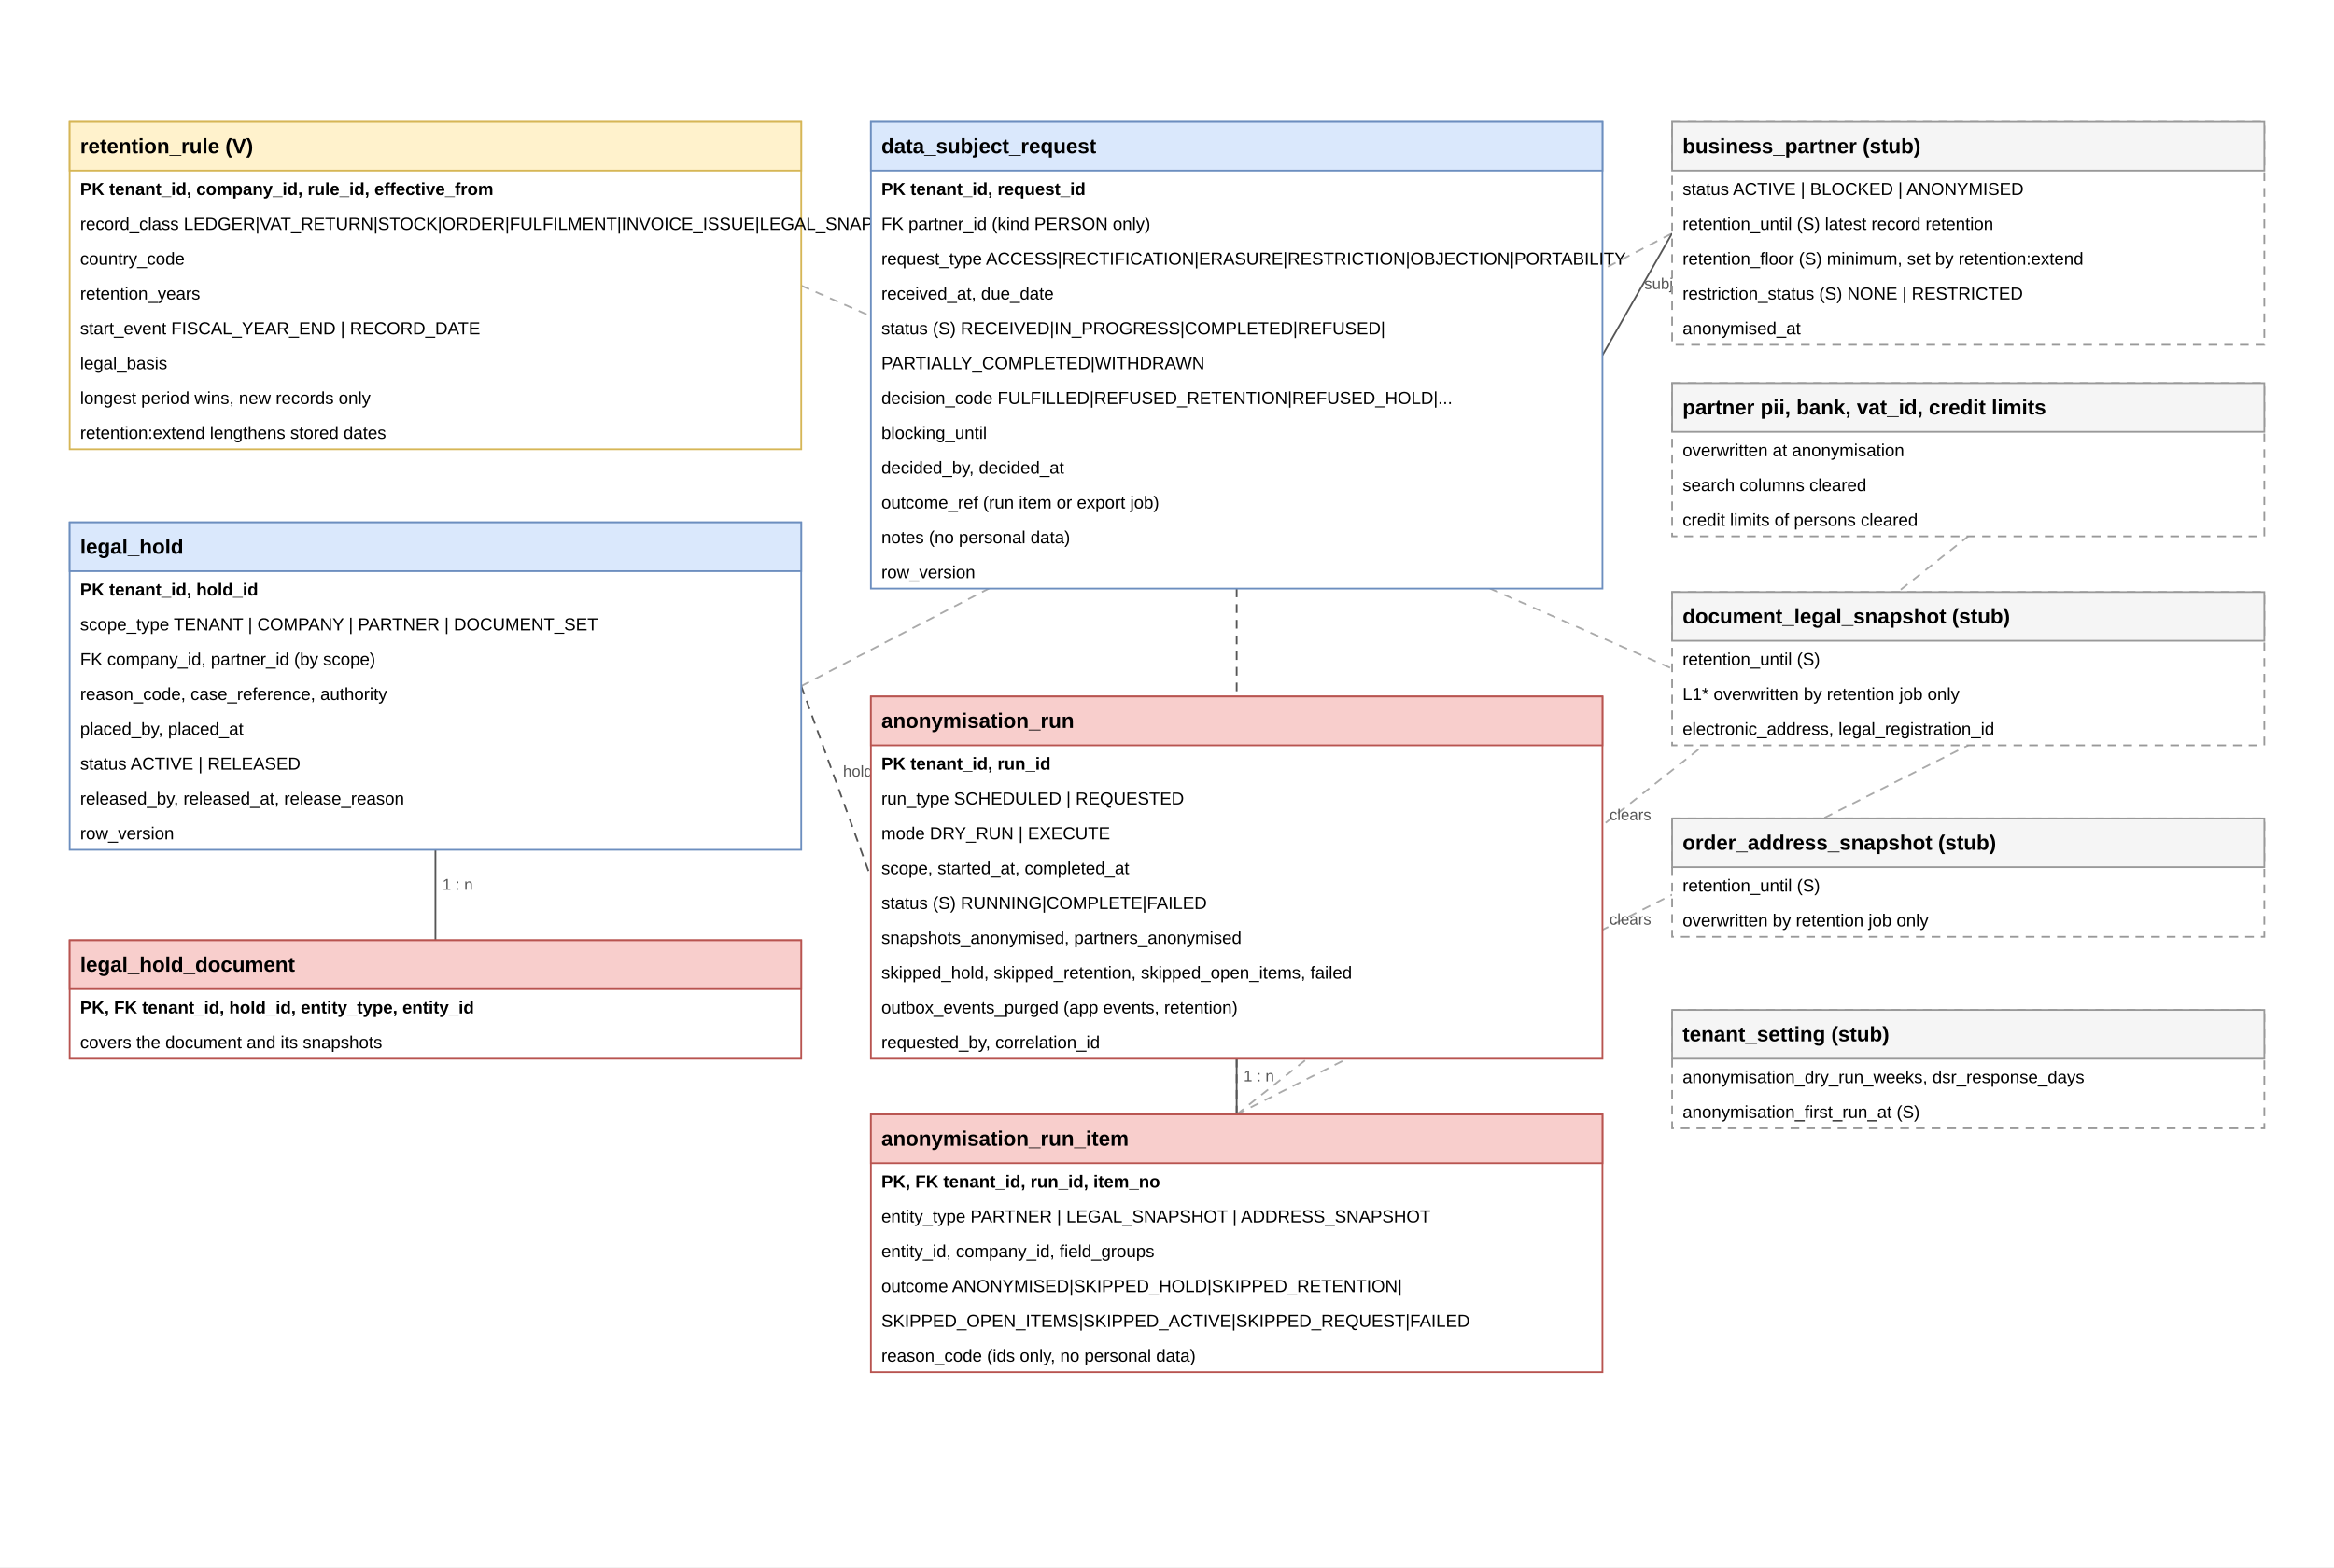
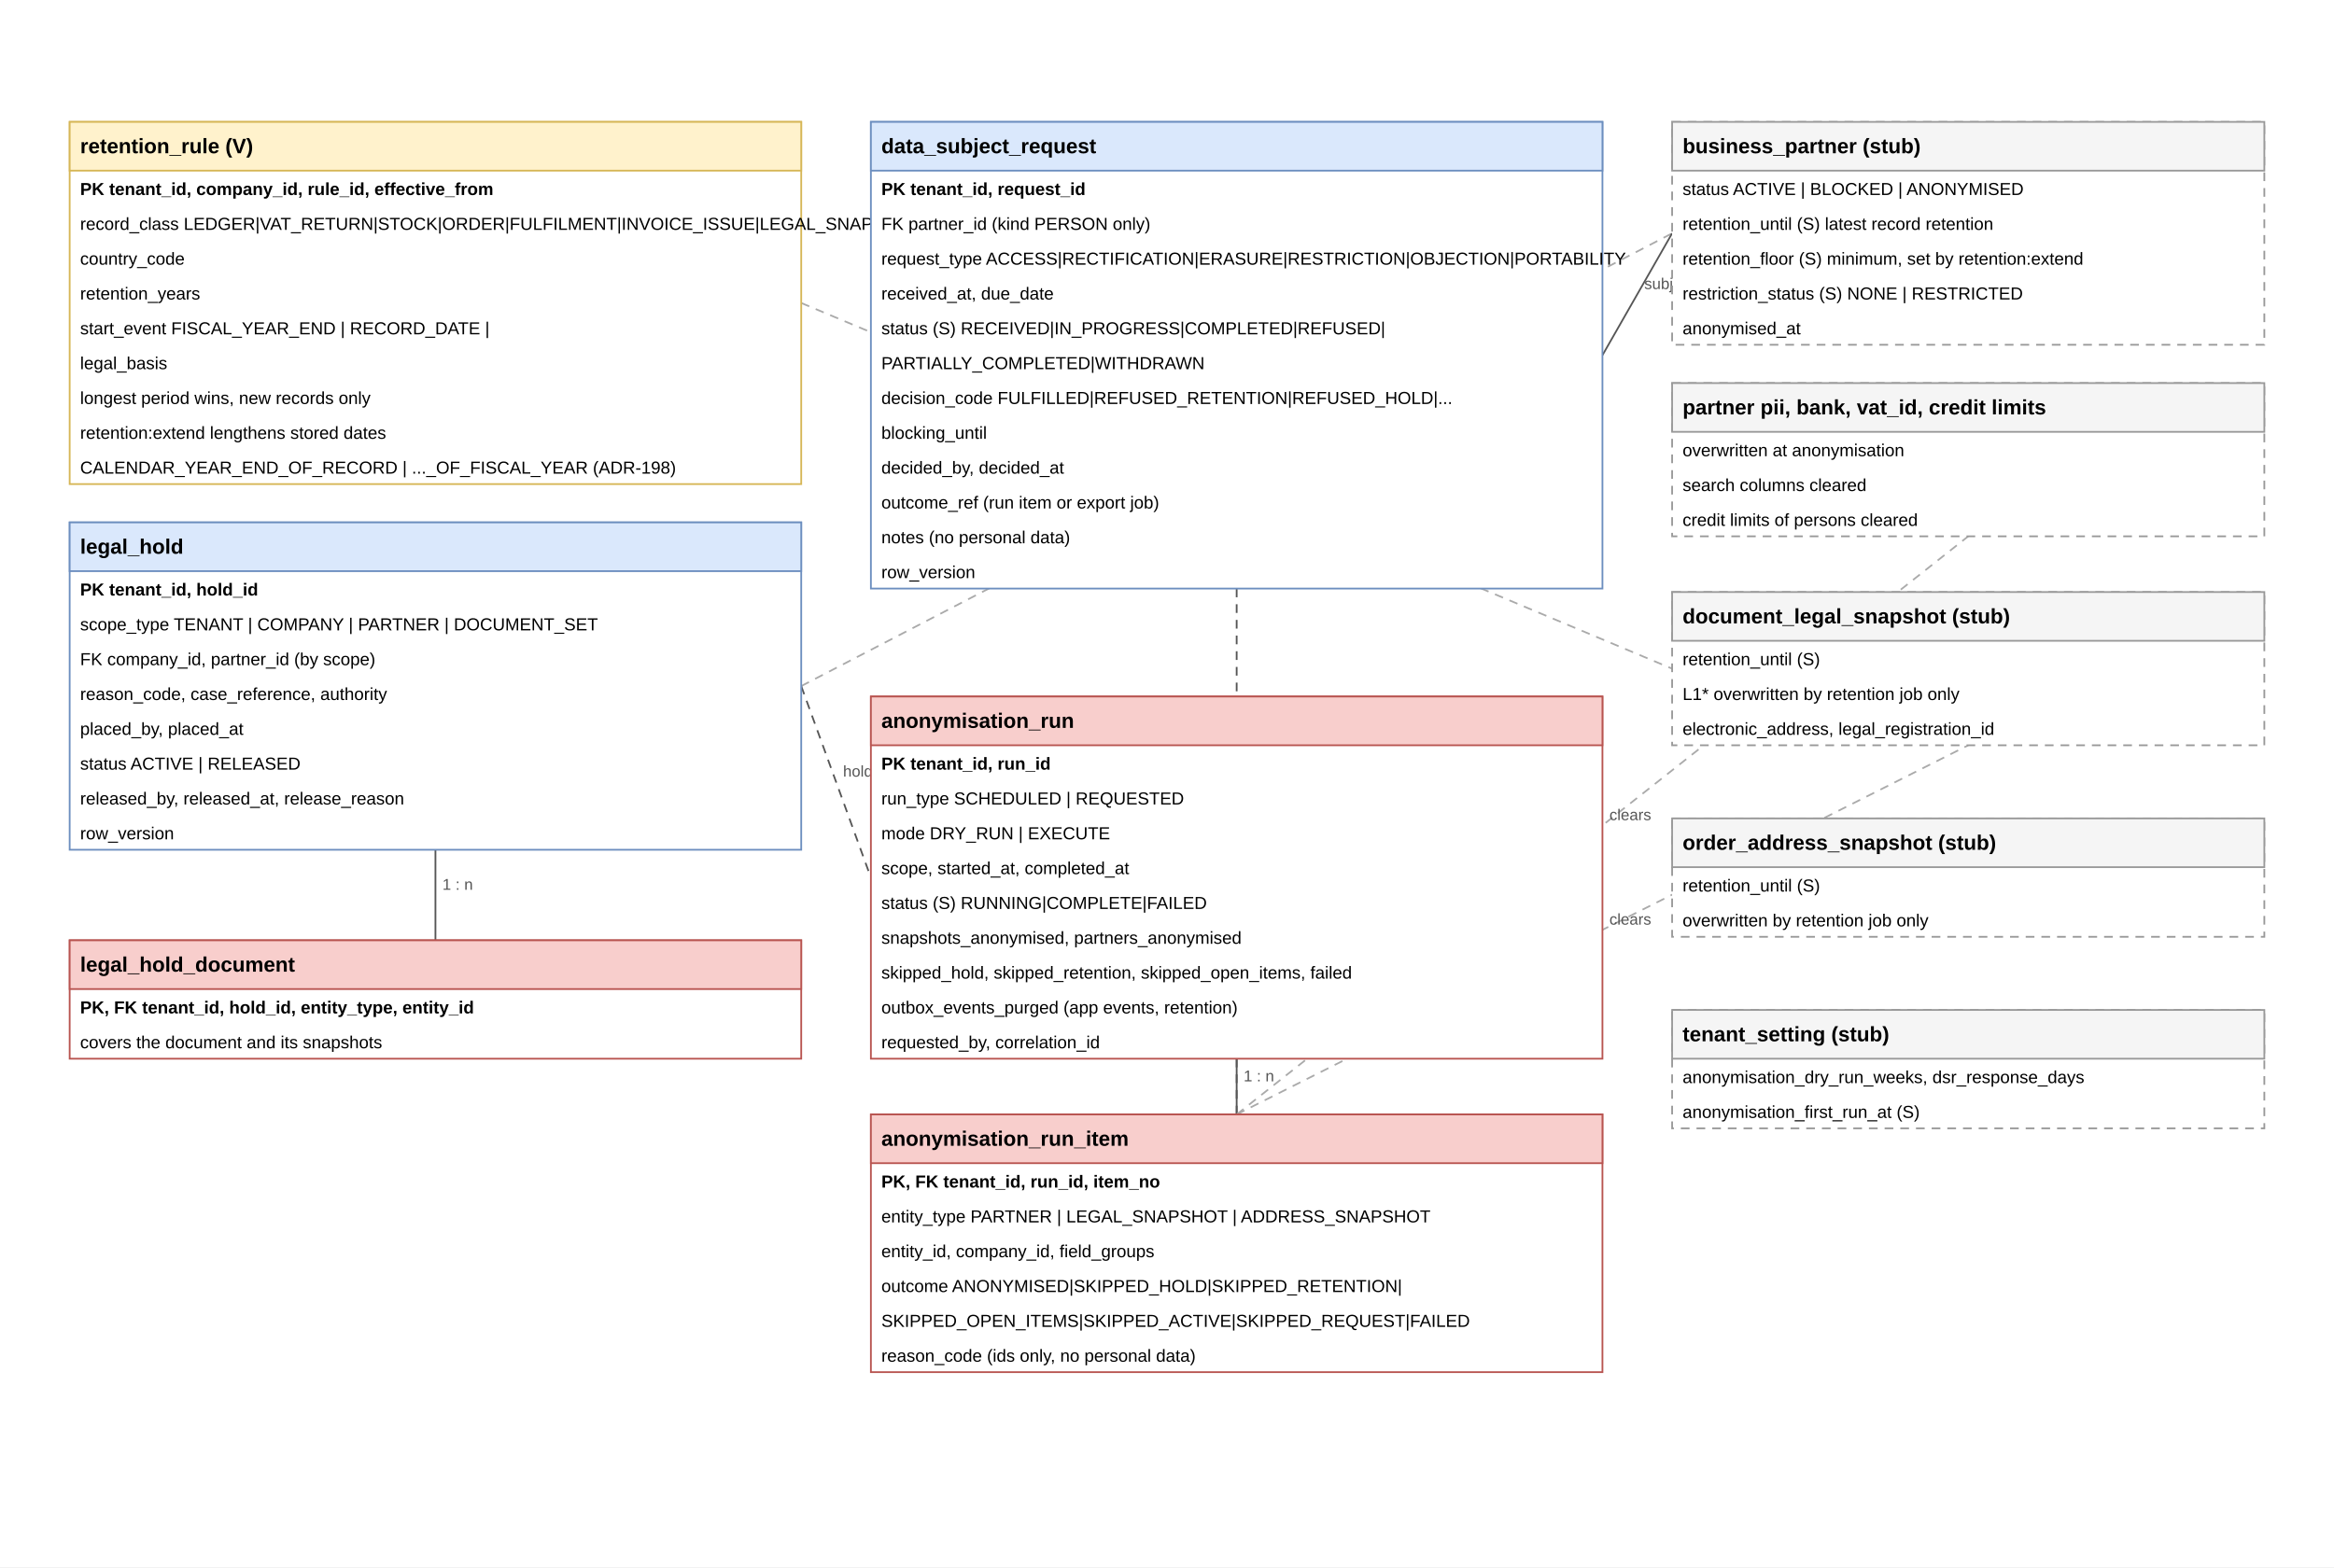
<svg xmlns="http://www.w3.org/2000/svg" viewBox="0 0 1340 900" font-family="Arial, sans-serif">
  <rect width="1340" height="900" fill="#fff" />
  <line x1="250" y1="488" x2="250" y2="540" stroke="#555" stroke-width="1" />
  <text x="254" y="511" font-size="9" fill="#555">1 : n</text>
  <line x1="460" y1="394" x2="960" y2="134" stroke="#aaa" stroke-width="1" stroke-dasharray="5 4" />
  <text x="714" y="261" font-size="9" fill="#555">PARTNER scope</text>
  <line x1="920" y1="204" x2="960" y2="134" stroke="#555" stroke-width="1" />
  <text x="944" y="166" font-size="9" fill="#555">subject</text>
  <line x1="710" y1="338" x2="710" y2="640" stroke="#555" stroke-width="1" stroke-dasharray="5 4" />
  <text x="714" y="486" font-size="9" fill="#555">erasure outcome</text>
  <line x1="710" y1="608" x2="710" y2="640" stroke="#555" stroke-width="1" />
  <text x="714" y="621" font-size="9" fill="#555">1 : n</text>
  <line x1="710" y1="640" x2="1130" y2="308" stroke="#aaa" stroke-width="1" stroke-dasharray="5 4" />
  <text x="924" y="471" font-size="9" fill="#555">clears</text>
  <line x1="710" y1="640" x2="1130" y2="428" stroke="#aaa" stroke-width="1" stroke-dasharray="5 4" />
  <text x="924" y="531" font-size="9" fill="#555">clears</text>
-   <line x1="460" y1="164" x2="960" y2="384" stroke="#aaa" stroke-width="1" stroke-dasharray="5 4" />
-   <text x="714" y="271" font-size="9" fill="#555">sets retention_until at creation</text>
+   <line x1="460" y1="174" x2="960" y2="384" stroke="#aaa" stroke-width="1" stroke-dasharray="5 4" />
+   <text x="714" y="276" font-size="9" fill="#555">sets retention_until at creation</text>
  <line x1="460" y1="394" x2="500" y2="504" stroke="#555" stroke-width="1" stroke-dasharray="5 4" />
  <text x="484" y="446" font-size="9" fill="#555">holds skip records</text>
-   <rect x="40" y="70" width="420" height="188" fill="#fff" stroke="#d6b656" />
+   <rect x="40" y="70" width="420" height="208" fill="#fff" stroke="#d6b656" />
  <rect x="40" y="70" width="420" height="28" fill="#fff2cc" stroke="#d6b656" />
  <text x="46" y="88" font-size="12" font-weight="bold">retention_rule  (V)</text>
  <text x="46" y="112" font-size="10" font-weight="bold">PK  tenant_id, company_id, rule_id, effective_from</text>
  <text x="46" y="132" font-size="10">record_class  LEDGER|VAT_RETURN|STOCK|ORDER|FULFILMENT|INVOICE_ISSUE|LEGAL_SNAPSHOT|ADDRESS_SNAPSHOT|AUDIT_LOG|READ_LOG</text>
  <text x="46" y="152" font-size="10">country_code</text>
  <text x="46" y="172" font-size="10">retention_years</text>
-   <text x="46" y="192" font-size="10">start_event  FISCAL_YEAR_END | RECORD_DATE</text>
+   <text x="46" y="192" font-size="10">start_event  FISCAL_YEAR_END | RECORD_DATE |</text>
  <text x="46" y="212" font-size="10">legal_basis</text>
  <text x="46" y="232" font-size="10">longest period wins, new records only</text>
  <text x="46" y="252" font-size="10">retention:extend lengthens stored dates</text>
+   <text x="46" y="272" font-size="10">     CALENDAR_YEAR_END_OF_RECORD | ..._OF_FISCAL_YEAR  (ADR-198)</text>
  <rect x="40" y="300" width="420" height="188" fill="#fff" stroke="#6c8ebf" />
  <rect x="40" y="300" width="420" height="28" fill="#dae8fc" stroke="#6c8ebf" />
  <text x="46" y="318" font-size="12" font-weight="bold">legal_hold</text>
  <text x="46" y="342" font-size="10" font-weight="bold">PK  tenant_id, hold_id</text>
  <text x="46" y="362" font-size="10">scope_type  TENANT | COMPANY | PARTNER | DOCUMENT_SET</text>
  <text x="46" y="382" font-size="10">FK company_id, partner_id  (by scope)</text>
  <text x="46" y="402" font-size="10">reason_code, case_reference, authority</text>
  <text x="46" y="422" font-size="10">placed_by, placed_at</text>
  <text x="46" y="442" font-size="10">status  ACTIVE | RELEASED</text>
  <text x="46" y="462" font-size="10">released_by, released_at, release_reason</text>
  <text x="46" y="482" font-size="10">row_version</text>
  <rect x="40" y="540" width="420" height="68" fill="#fff" stroke="#b85450" />
  <rect x="40" y="540" width="420" height="28" fill="#f8cecc" stroke="#b85450" />
  <text x="46" y="558" font-size="12" font-weight="bold">legal_hold_document</text>
  <text x="46" y="582" font-size="10" font-weight="bold">PK, FK  tenant_id, hold_id, entity_type, entity_id</text>
  <text x="46" y="602" font-size="10">covers the document and its snapshots</text>
  <rect x="500" y="70" width="420" height="268" fill="#fff" stroke="#6c8ebf" />
  <rect x="500" y="70" width="420" height="28" fill="#dae8fc" stroke="#6c8ebf" />
  <text x="506" y="88" font-size="12" font-weight="bold">data_subject_request</text>
  <text x="506" y="112" font-size="10" font-weight="bold">PK  tenant_id, request_id</text>
  <text x="506" y="132" font-size="10">FK partner_id  (kind PERSON only)</text>
  <text x="506" y="152" font-size="10">request_type  ACCESS|RECTIFICATION|ERASURE|RESTRICTION|OBJECTION|PORTABILITY</text>
  <text x="506" y="172" font-size="10">received_at, due_date</text>
  <text x="506" y="192" font-size="10">status  (S)  RECEIVED|IN_PROGRESS|COMPLETED|REFUSED|</text>
  <text x="506" y="212" font-size="10">     PARTIALLY_COMPLETED|WITHDRAWN</text>
  <text x="506" y="232" font-size="10">decision_code  FULFILLED|REFUSED_RETENTION|REFUSED_HOLD|...</text>
  <text x="506" y="252" font-size="10">blocking_until</text>
  <text x="506" y="272" font-size="10">decided_by, decided_at</text>
  <text x="506" y="292" font-size="10">outcome_ref  (run item or export job)</text>
  <text x="506" y="312" font-size="10">notes  (no personal data)</text>
  <text x="506" y="332" font-size="10">row_version</text>
  <rect x="500" y="400" width="420" height="208" fill="#fff" stroke="#b85450" />
  <rect x="500" y="400" width="420" height="28" fill="#f8cecc" stroke="#b85450" />
  <text x="506" y="418" font-size="12" font-weight="bold">anonymisation_run</text>
  <text x="506" y="442" font-size="10" font-weight="bold">PK  tenant_id, run_id</text>
  <text x="506" y="462" font-size="10">run_type  SCHEDULED | REQUESTED</text>
  <text x="506" y="482" font-size="10">mode  DRY_RUN | EXECUTE</text>
  <text x="506" y="502" font-size="10">scope, started_at, completed_at</text>
  <text x="506" y="522" font-size="10">status  (S)  RUNNING|COMPLETE|FAILED</text>
  <text x="506" y="542" font-size="10">snapshots_anonymised, partners_anonymised</text>
  <text x="506" y="562" font-size="10">skipped_hold, skipped_retention, skipped_open_items, failed</text>
  <text x="506" y="582" font-size="10">outbox_events_purged  (app events, retention)</text>
  <text x="506" y="602" font-size="10">requested_by, correlation_id</text>
  <rect x="500" y="640" width="420" height="148" fill="#fff" stroke="#b85450" />
  <rect x="500" y="640" width="420" height="28" fill="#f8cecc" stroke="#b85450" />
  <text x="506" y="658" font-size="12" font-weight="bold">anonymisation_run_item</text>
  <text x="506" y="682" font-size="10" font-weight="bold">PK, FK  tenant_id, run_id, item_no</text>
  <text x="506" y="702" font-size="10">entity_type  PARTNER | LEGAL_SNAPSHOT | ADDRESS_SNAPSHOT</text>
  <text x="506" y="722" font-size="10">entity_id, company_id, field_groups</text>
  <text x="506" y="742" font-size="10">outcome  ANONYMISED|SKIPPED_HOLD|SKIPPED_RETENTION|</text>
  <text x="506" y="762" font-size="10">     SKIPPED_OPEN_ITEMS|SKIPPED_ACTIVE|SKIPPED_REQUEST|FAILED</text>
  <text x="506" y="782" font-size="10">reason_code  (ids only, no personal data)</text>
  <rect x="960" y="70" width="340" height="128" fill="#fff" stroke="#999999" stroke-dasharray="5 4" />
  <rect x="960" y="70" width="340" height="28" fill="#f5f5f5" stroke="#999999" />
  <text x="966" y="88" font-size="12" font-weight="bold">business_partner  (stub)</text>
  <text x="966" y="112" font-size="10">status  ACTIVE | BLOCKED | ANONYMISED</text>
  <text x="966" y="132" font-size="10">retention_until  (S)  latest record retention</text>
  <text x="966" y="152" font-size="10">retention_floor  (S)  minimum, set by retention:extend</text>
  <text x="966" y="172" font-size="10">restriction_status  (S)  NONE | RESTRICTED</text>
  <text x="966" y="192" font-size="10">anonymised_at</text>
  <rect x="960" y="220" width="340" height="88" fill="#fff" stroke="#999999" stroke-dasharray="5 4" />
  <rect x="960" y="220" width="340" height="28" fill="#f5f5f5" stroke="#999999" />
  <text x="966" y="238" font-size="12" font-weight="bold">partner pii, bank, vat_id, credit limits</text>
  <text x="966" y="262" font-size="10">overwritten at anonymisation</text>
  <text x="966" y="282" font-size="10">search columns cleared</text>
  <text x="966" y="302" font-size="10">credit limits of persons cleared</text>
  <rect x="960" y="340" width="340" height="88" fill="#fff" stroke="#999999" stroke-dasharray="5 4" />
  <rect x="960" y="340" width="340" height="28" fill="#f5f5f5" stroke="#999999" />
  <text x="966" y="358" font-size="12" font-weight="bold">document_legal_snapshot  (stub)</text>
  <text x="966" y="382" font-size="10">retention_until  (S)</text>
  <text x="966" y="402" font-size="10">L1* overwritten by retention job only</text>
  <text x="966" y="422" font-size="10">electronic_address, legal_registration_id</text>
  <rect x="960" y="470" width="340" height="68" fill="#fff" stroke="#999999" stroke-dasharray="5 4" />
  <rect x="960" y="470" width="340" height="28" fill="#f5f5f5" stroke="#999999" />
  <text x="966" y="488" font-size="12" font-weight="bold">order_address_snapshot  (stub)</text>
  <text x="966" y="512" font-size="10">retention_until  (S)</text>
  <text x="966" y="532" font-size="10">overwritten by retention job only</text>
  <rect x="960" y="580" width="340" height="68" fill="#fff" stroke="#999999" stroke-dasharray="5 4" />
  <rect x="960" y="580" width="340" height="28" fill="#f5f5f5" stroke="#999999" />
  <text x="966" y="598" font-size="12" font-weight="bold">tenant_setting  (stub)</text>
  <text x="966" y="622" font-size="10">anonymisation_dry_run_weeks, dsr_response_days</text>
  <text x="966" y="642" font-size="10">anonymisation_first_run_at  (S)</text>
</svg>
